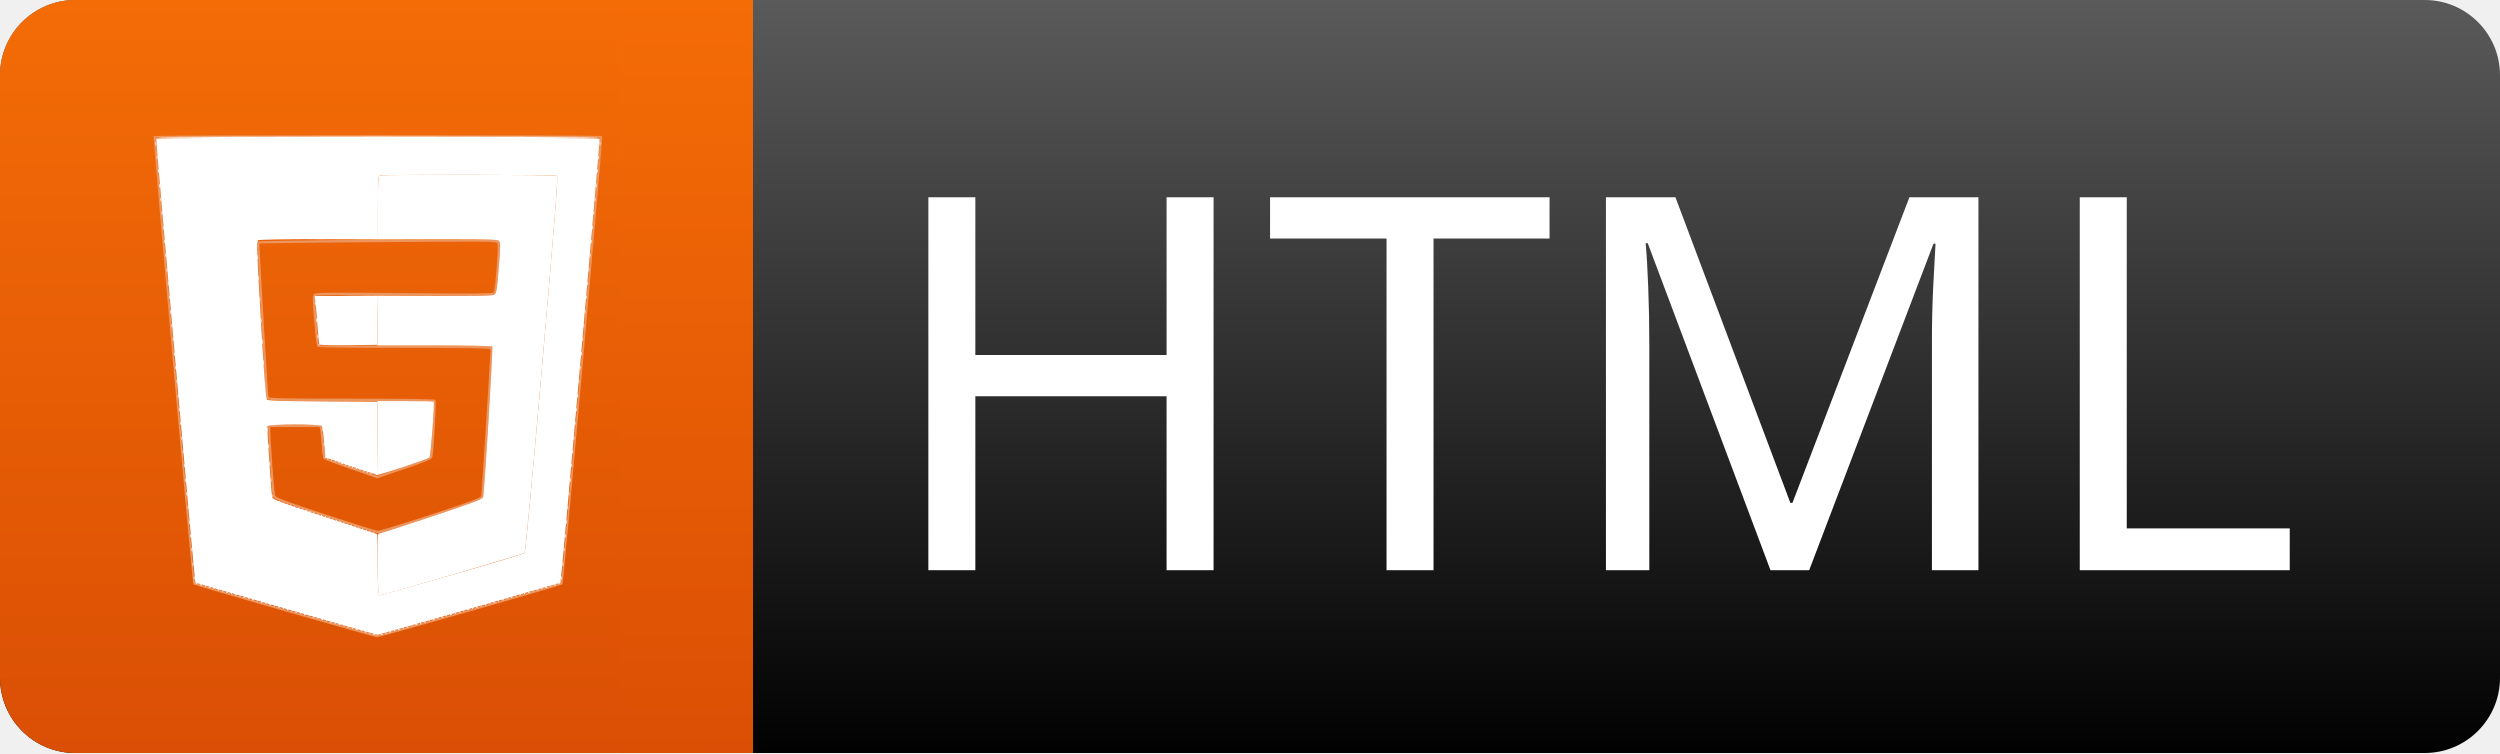
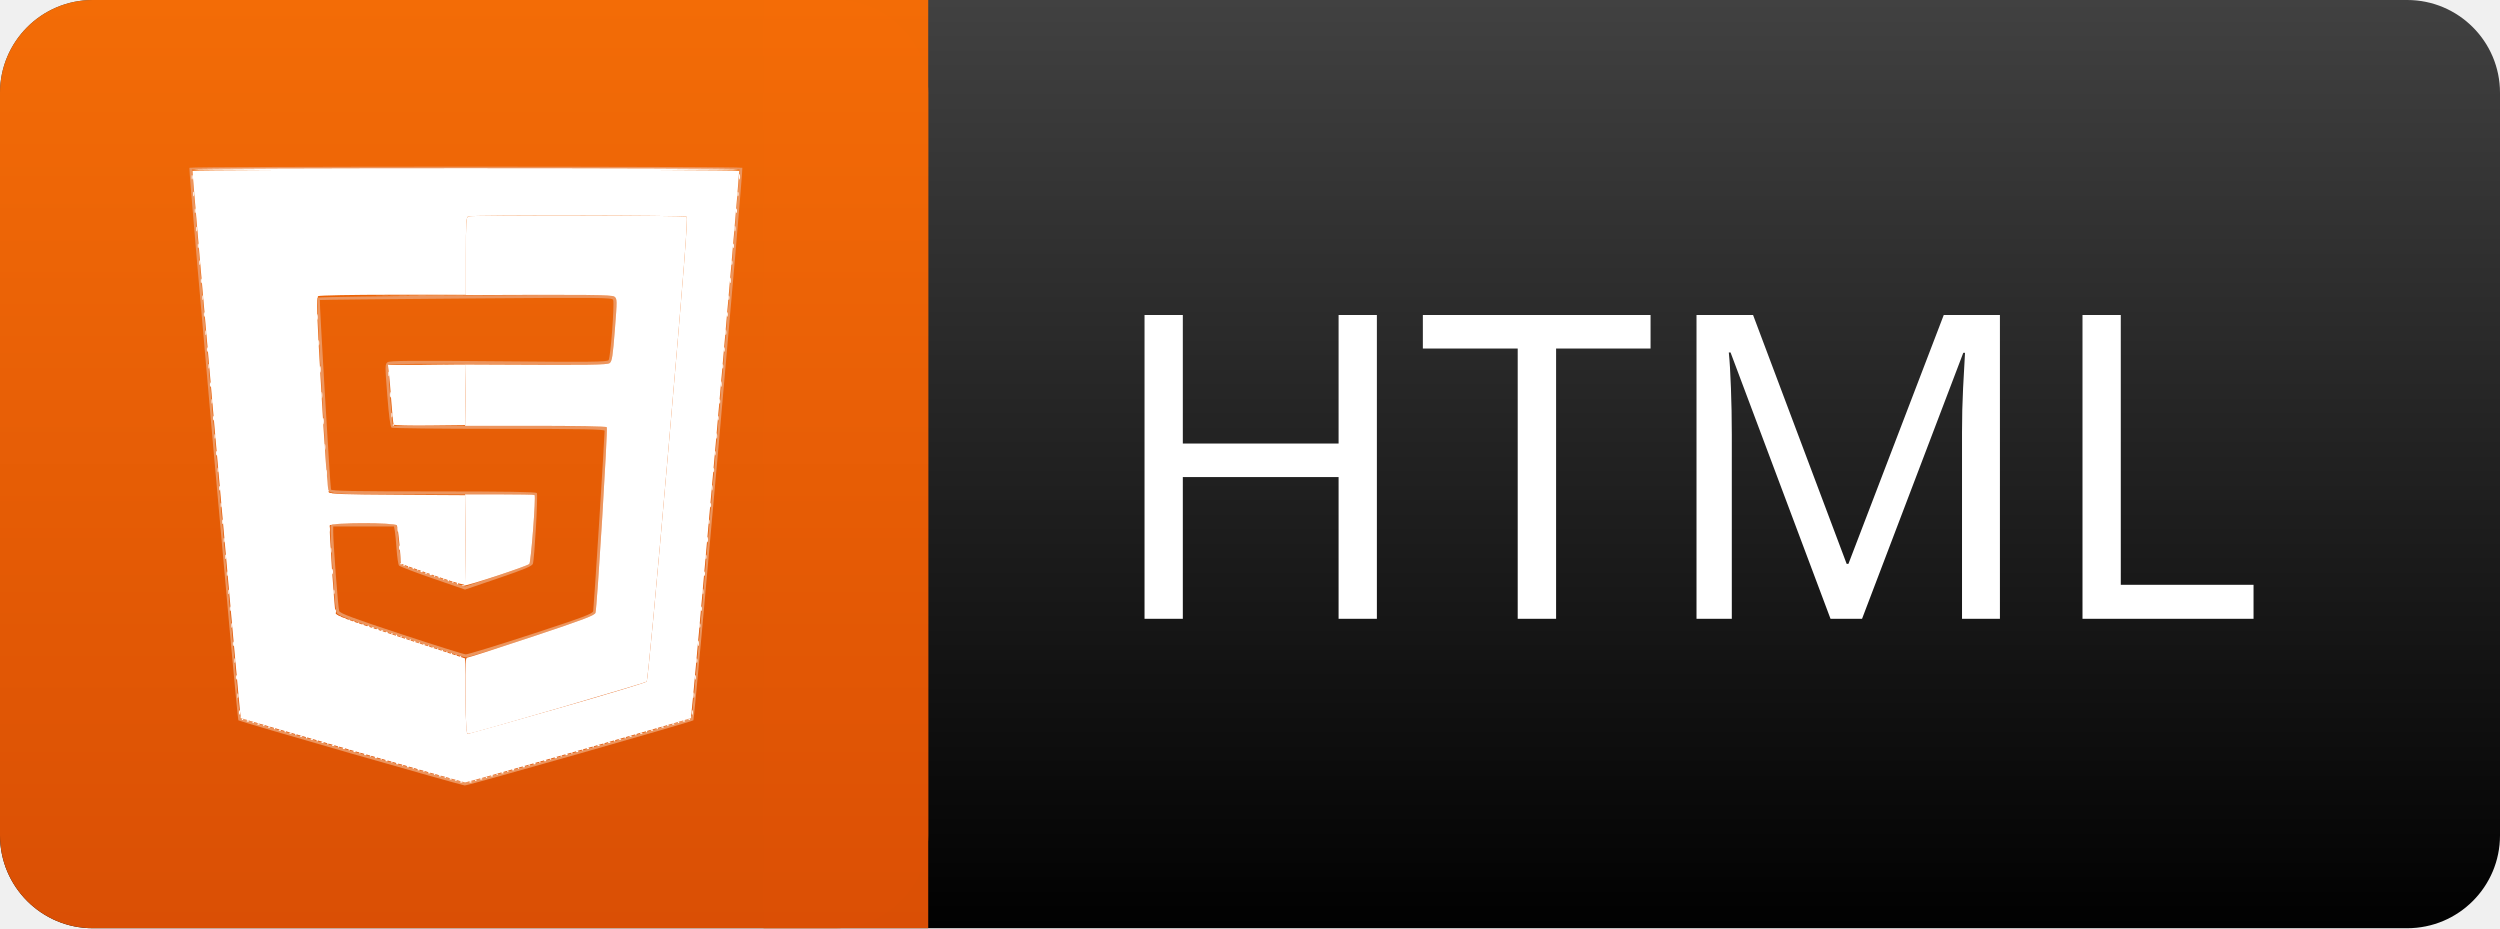
- <svg xmlns="http://www.w3.org/2000/svg" xmlns:xlink="http://www.w3.org/1999/xlink" width="498mm" height="150mm" viewBox="0 0 498 150" version="1.1" id="svg2146">
+ <svg xmlns="http://www.w3.org/2000/svg" xmlns:xlink="http://www.w3.org/1999/xlink" width="404mm" height="150mm" viewBox="0 0 404 150" version="1.1" id="svg2146">
  <defs id="defs2140">
    <linearGradient id="linearGradient2058">
      <stop style="stop-color:#db4f05;stop-opacity:1" offset="0" id="stop2054" />
      <stop style="stop-color:#f46c06;stop-opacity:1" offset="1" id="stop2056" />
    </linearGradient>
    <linearGradient id="Text_Background_Gradient-7">
      <stop style="stop-color:#000000;stop-opacity:1" offset="0" id="stop1022" />
-       <stop style="stop-color:#595959;stop-opacity:1" offset="1" id="stop1024" />
+       <stop style="stop-color:#404040;stop-opacity:1" offset="1" id="stop1024" />
    </linearGradient>
-     <linearGradient xlink:href="#Text_Background_Gradient-7" id="linearGradient1030" gradientUnits="userSpaceOnUse" x1="-8.5265128e-14" y1="150" x2="-8.5265128e-14" y2="0" gradientTransform="scale(1.005362,1)" />
+     <linearGradient xlink:href="#Text_Background_Gradient-7" id="linearGradient1030" gradientUnits="userSpaceOnUse" x1="-8.5265128e-14" y1="150" x2="-8.5265128e-14" y2="0" gradientTransform="scale(0.8155953,1)" />
    <linearGradient xlink:href="#linearGradient2058" id="linearGradient1038" x1="-8.5265128e-14" y1="150" x2="-8.5265128e-14" y2="0" gradientUnits="userSpaceOnUse" gradientTransform="translate(6.086914e-6,-1.5253906e-5)" />
    <linearGradient xlink:href="#linearGradient2058" id="linearGradient1038-0" x1="-8.5265128e-14" y1="150" x2="-8.5265128e-14" y2="0" gradientUnits="userSpaceOnUse" gradientTransform="matrix(0.177384,0,0,1,123.3924,0)" />
  </defs>
  <g id="layer1">
-     <rect style="opacity:0.996;fill:url(#linearGradient1030);fill-opacity:1;stroke-width:5.281;stroke-linecap:square;paint-order:stroke fill markers" id="rect7" width="498" height="150" x="-8.5265128e-14" y="0" ry="15" />
+     <rect style="opacity:0.996;fill:url(#linearGradient1030);fill-opacity:1;stroke-width:4.757;stroke-linecap:square;paint-order:stroke fill markers" id="rect7" width="404" height="150" x="-8.5265128e-14" y="0" ry="15" />
  </g>
  <g id="layer4">
-     <text xml:space="preserve" style="font-style:normal;font-weight:normal;font-size:104.065px;line-height:1.25;font-family:sans-serif;fill:#ffffff;fill-opacity:1;stroke:none;stroke-width:0.542" x="174.837" y="113.59" id="text13">
-       <tspan id="tspan11" x="174.837" y="113.59" style="font-size:104.065px;fill:#ffffff;stroke-width:0.542">HTML</tspan>
+     <text xml:space="preserve" style="font-style:normal;font-weight:normal;font-size:68.771px;line-height:1.25;font-family:sans-serif;fill:#ffffff;fill-opacity:1;stroke:none;stroke-width:0.358" x="178.284" y="100" id="text13">
+       <tspan id="tspan11" x="178.284" y="100" style="font-size:68.771px;fill:#ffffff;stroke-width:0.358">HTML</tspan>
    </text>
  </g>
  <g id="layer3">
    <rect style="opacity:0.996;fill:url(#linearGradient1038);fill-opacity:1;stroke-width:2.898;stroke-linecap:square;paint-order:stroke fill markers" id="rect7-3" width="150" height="150" x="6.6757202e-06" y="-1.5258789e-05" ry="15" />
    <rect style="opacity:0.996;fill:url(#linearGradient1038-0);fill-opacity:1;stroke-width:1.221;stroke-linecap:square;paint-order:stroke fill markers" id="rect7-3-0" width="26.608" height="150" x="123.392" y="0" />
  </g>
  <g id="layer2">
    <g id="g2042" transform="matrix(0.9311853,0,0,0.9311853,-259.2956,-171.5801)">
      <path style="fill:#ec955e;stroke-width:0.265" d="m 339.33,315 c -10.623,-3.051 -19.401,-5.631 -19.507,-5.735 -0.226,-0.222 -8.68,-95.593 -8.499,-95.886 0.161,-0.261 95.802,-0.261 95.963,0 0.181,0.293 -8.272,95.665 -8.499,95.886 -0.277,0.27 -39.118,11.341 -39.677,11.309 -0.257,-0.015 -9.159,-2.523 -19.782,-5.574 z m 39.817,-0.436 c 18.028,-5.161 19.191,-5.53 19.374,-6.143 0.286,-0.957 8.443,-94.445 8.265,-94.733 -0.203,-0.328 -94.757,-0.328 -94.96,0 -0.178,0.288 7.979,93.776 8.265,94.733 0.184,0.614 1.343,0.983 19.242,6.124 10.476,3.009 19.404,5.48 19.84,5.49 0.437,0.01 9.424,-2.452 19.973,-5.472 z m -31.337,-19.852 c -10.726,-3.575 -10.837,-3.62 -11.022,-4.405 -0.292,-1.24 -1.127,-14.313 -0.944,-14.789 0.143,-0.372 0.86,-0.425 5.712,-0.425 3.324,0 5.613,0.104 5.709,0.258 0.088,0.142 0.289,1.72 0.446,3.506 0.158,1.786 0.391,3.314 0.519,3.396 0.128,0.082 2.643,0.966 5.589,1.965 l 5.356,1.816 5.424,-1.799 c 2.983,-0.989 5.56,-1.933 5.726,-2.098 0.29,-0.287 1.162,-11.711 0.913,-11.96 -0.062,-0.062 -8.002,-0.113 -17.645,-0.113 -19.307,0 -18.363,0.083 -18.363,-1.614 0,-0.43 -0.422,-7.882 -0.937,-16.56 -0.515,-8.678 -0.843,-15.866 -0.728,-15.973 0.115,-0.107 11.639,-0.278 25.609,-0.378 21.865,-0.157 25.47,-0.13 25.903,0.197 0.49,0.37 0.492,0.521 0.083,5.769 -0.357,4.582 -0.492,5.445 -0.9,5.759 -0.405,0.312 -3.403,0.344 -19.313,0.202 -12.597,-0.112 -18.887,-0.079 -18.998,0.1 -0.152,0.246 0.183,5.93 0.542,9.202 l 0.153,1.389 h 18.486 c 10.167,0 18.55,0.102 18.627,0.228 0.206,0.334 -1.695,31.553 -1.963,32.222 -0.188,0.47 -2.078,1.184 -11.027,4.167 -5.94,1.98 -11.098,3.588 -11.462,3.574 -0.364,-0.015 -5.537,-1.652 -11.497,-3.638 z m 22.793,-0.357 c 9.029,-2.953 10.699,-3.576 10.803,-4.035 0.101,-0.443 1.98,-30.188 1.978,-31.3 -5.3e-4,-0.261 -3.844,-0.332 -18.323,-0.335 -10.077,-0.002 -18.469,-0.097 -18.648,-0.211 -0.216,-0.137 -0.467,-2.024 -0.746,-5.609 -0.399,-5.135 -0.397,-5.419 0.048,-5.744 0.377,-0.276 4.101,-0.308 19.266,-0.166 16.008,0.15 18.843,0.121 19.093,-0.197 0.338,-0.429 1.048,-9.784 0.793,-10.449 -0.158,-0.41 -1.972,-0.428 -25.499,-0.247 -13.931,0.107 -25.363,0.226 -25.405,0.264 -0.106,0.097 1.796,32.477 1.932,32.88 0.087,0.26 3.891,0.331 17.831,0.331 12.569,0 17.772,0.084 17.899,0.29 0.216,0.35 -0.412,11.525 -0.69,12.278 -0.151,0.41 -1.501,0.974 -5.986,2.5 l -5.791,1.971 -5.607,-1.935 c -3.084,-1.064 -5.716,-2.07 -5.85,-2.236 -0.133,-0.165 -0.322,-1.432 -0.418,-2.814 -0.097,-1.382 -0.238,-2.841 -0.315,-3.241 l -0.139,-0.728 h -5.271 -5.271 l -0.004,0.86 c -0.009,1.914 0.849,13.332 1.039,13.818 0.162,0.414 2.403,1.249 10.763,4.008 5.808,1.917 10.847,3.497 11.198,3.512 0.351,0.015 5.445,-1.545 11.319,-3.465 z" id="path2048" />
      <path style="fill:#ffffff;stroke-width:0.265" d="m 358.336,319.895 c 0.097,-0.097 0.256,-0.097 0.353,0 0.097,0.097 0.018,0.176 -0.176,0.176 -0.194,0 -0.273,-0.079 -0.176,-0.176 z m 1.587,0 c 0.097,-0.097 0.256,-0.097 0.353,0 0.097,0.097 0.018,0.176 -0.176,0.176 -0.194,0 -0.273,-0.079 -0.176,-0.176 z m -2.469,-0.22 c 0,-0.073 0.059,-0.132 0.132,-0.132 0.073,0 0.132,0.059 0.132,0.132 0,0.073 -0.059,0.132 -0.132,0.132 -0.073,0 -0.132,-0.059 -0.132,-0.132 z m 3.44,0 c 0,-0.073 0.059,-0.132 0.132,-0.132 0.073,0 0.132,0.059 0.132,0.132 0,0.073 -0.059,0.132 -0.132,0.132 -0.073,0 -0.132,-0.059 -0.132,-0.132 z m -4.41,-0.309 c 0.097,-0.097 0.256,-0.097 0.353,0 0.097,0.097 0.018,0.176 -0.176,0.176 -0.194,0 -0.273,-0.079 -0.176,-0.176 z m 5.292,0 c 0.097,-0.097 0.256,-0.097 0.353,0 0.097,0.097 0.018,0.176 -0.176,0.176 -0.194,0 -0.273,-0.079 -0.176,-0.176 z m -6.174,-0.22 c 0,-0.073 0.059,-0.132 0.132,-0.132 0.073,0 0.132,0.059 0.132,0.132 0,0.073 -0.059,0.132 -0.132,0.132 -0.073,0 -0.132,-0.059 -0.132,-0.132 z m 7.144,0 c 0,-0.073 0.059,-0.132 0.132,-0.132 0.073,0 0.132,0.059 0.132,0.132 0,0.073 -0.059,0.132 -0.132,0.132 -0.073,0 -0.132,-0.059 -0.132,-0.132 z m -8.114,-0.309 c 0.097,-0.097 0.256,-0.097 0.353,0 0.097,0.097 0.018,0.176 -0.176,0.176 -0.194,0 -0.273,-0.079 -0.176,-0.176 z m 8.996,0 c 0.097,-0.097 0.256,-0.097 0.353,0 0.097,0.097 0.018,0.176 -0.176,0.176 -0.194,0 -0.273,-0.079 -0.176,-0.176 z m -9.878,-0.22 c 0,-0.073 0.059,-0.132 0.132,-0.132 0.073,0 0.132,0.059 0.132,0.132 0,0.073 -0.059,0.132 -0.132,0.132 -0.073,0 -0.132,-0.059 -0.132,-0.132 z m 10.848,0 c 0,-0.073 0.059,-0.132 0.132,-0.132 0.073,0 0.132,0.059 0.132,0.132 0,0.073 -0.059,0.132 -0.132,0.132 -0.073,0 -0.132,-0.059 -0.132,-0.132 z m -11.818,-0.309 c 0.097,-0.097 0.256,-0.097 0.353,0 0.097,0.097 0.018,0.176 -0.176,0.176 -0.194,0 -0.273,-0.079 -0.176,-0.176 z m 12.7,0 c 0.097,-0.097 0.256,-0.097 0.353,0 0.097,0.097 0.018,0.176 -0.176,0.176 -0.194,0 -0.273,-0.079 -0.176,-0.176 z m -13.582,-0.22 c 0,-0.073 0.059,-0.132 0.132,-0.132 0.073,0 0.132,0.059 0.132,0.132 0,0.073 -0.059,0.132 -0.132,0.132 -0.073,0 -0.132,-0.059 -0.132,-0.132 z m 14.552,0 c 0,-0.073 0.059,-0.132 0.132,-0.132 0.073,0 0.132,0.059 0.132,0.132 0,0.073 -0.059,0.132 -0.132,0.132 -0.073,0 -0.132,-0.059 -0.132,-0.132 z m -15.522,-0.309 c 0.097,-0.097 0.256,-0.097 0.353,0 0.097,0.097 0.018,0.176 -0.176,0.176 -0.194,0 -0.273,-0.079 -0.176,-0.176 z m 16.404,0 c 0.097,-0.097 0.256,-0.097 0.353,0 0.097,0.097 0.018,0.176 -0.176,0.176 -0.194,0 -0.273,-0.079 -0.176,-0.176 z m -17.286,-0.22 c 0,-0.073 0.059,-0.132 0.132,-0.132 0.073,0 0.132,0.059 0.132,0.132 0,0.073 -0.059,0.132 -0.132,0.132 -0.073,0 -0.132,-0.059 -0.132,-0.132 z m 18.256,0 c 0,-0.073 0.059,-0.132 0.132,-0.132 0.073,0 0.132,0.059 0.132,0.132 0,0.073 -0.059,0.132 -0.132,0.132 -0.073,0 -0.132,-0.059 -0.132,-0.132 z m -19.226,-0.309 c 0.097,-0.097 0.256,-0.097 0.353,0 0.097,0.097 0.018,0.176 -0.176,0.176 -0.194,0 -0.273,-0.079 -0.176,-0.176 z m 20.108,0 c 0.097,-0.097 0.256,-0.097 0.353,0 0.097,0.097 0.018,0.176 -0.176,0.176 -0.194,0 -0.273,-0.079 -0.176,-0.176 z m -20.99,-0.22 c 0,-0.073 0.059,-0.132 0.132,-0.132 0.073,0 0.132,0.059 0.132,0.132 0,0.073 -0.059,0.132 -0.132,0.132 -0.073,0 -0.132,-0.059 -0.132,-0.132 z m 21.96,0 c 0,-0.073 0.059,-0.132 0.132,-0.132 0.073,0 0.132,0.059 0.132,0.132 0,0.073 -0.059,0.132 -0.132,0.132 -0.073,0 -0.132,-0.059 -0.132,-0.132 z m -22.931,-0.309 c 0.097,-0.097 0.256,-0.097 0.353,0 0.097,0.097 0.018,0.176 -0.176,0.176 -0.194,0 -0.273,-0.079 -0.176,-0.176 z m 23.812,0 c 0.097,-0.097 0.256,-0.097 0.353,0 0.097,0.097 0.018,0.176 -0.176,0.176 -0.194,0 -0.273,-0.079 -0.176,-0.176 z m -24.694,-0.22 c 0,-0.073 0.059,-0.132 0.132,-0.132 0.073,0 0.132,0.059 0.132,0.132 0,0.073 -0.059,0.132 -0.132,0.132 -0.073,0 -0.132,-0.059 -0.132,-0.132 z m 25.665,0 c 0,-0.073 0.059,-0.132 0.132,-0.132 0.073,0 0.132,0.059 0.132,0.132 0,0.073 -0.059,0.132 -0.132,0.132 -0.073,0 -0.132,-0.059 -0.132,-0.132 z m -26.635,-0.309 c 0.097,-0.097 0.256,-0.097 0.353,0 0.097,0.097 0.018,0.176 -0.176,0.176 -0.194,0 -0.273,-0.079 -0.176,-0.176 z m 27.517,0 c 0.097,-0.097 0.256,-0.097 0.353,0 0.097,0.097 0.018,0.176 -0.176,0.176 -0.194,0 -0.273,-0.079 -0.176,-0.176 z m -28.399,-0.22 c 0,-0.073 0.059,-0.132 0.132,-0.132 0.073,0 0.132,0.059 0.132,0.132 0,0.073 -0.059,0.132 -0.132,0.132 -0.073,0 -0.132,-0.059 -0.132,-0.132 z m 29.369,0 c 0,-0.073 0.059,-0.132 0.132,-0.132 0.073,0 0.132,0.059 0.132,0.132 0,0.073 -0.059,0.132 -0.132,0.132 -0.073,0 -0.132,-0.059 -0.132,-0.132 z m -30.339,-0.309 c 0.097,-0.097 0.256,-0.097 0.353,0 0.097,0.097 0.018,0.176 -0.176,0.176 -0.194,0 -0.273,-0.079 -0.176,-0.176 z m 31.221,0 c 0.097,-0.097 0.256,-0.097 0.353,0 0.097,0.097 0.018,0.176 -0.176,0.176 -0.194,0 -0.273,-0.079 -0.176,-0.176 z m -32.103,-0.22 c 0,-0.073 0.059,-0.132 0.132,-0.132 0.073,0 0.132,0.059 0.132,0.132 0,0.073 -0.059,0.132 -0.132,0.132 -0.073,0 -0.132,-0.059 -0.132,-0.132 z m 33.073,0 c 0,-0.073 0.059,-0.132 0.132,-0.132 0.073,0 0.132,0.059 0.132,0.132 0,0.073 -0.059,0.132 -0.132,0.132 -0.073,0 -0.132,-0.059 -0.132,-0.132 z m -34.043,-0.309 c 0.097,-0.097 0.256,-0.097 0.353,0 0.097,0.097 0.018,0.176 -0.176,0.176 -0.194,0 -0.273,-0.079 -0.176,-0.176 z m 34.925,0 c 0.097,-0.097 0.256,-0.097 0.353,0 0.097,0.097 0.018,0.176 -0.176,0.176 -0.194,0 -0.273,-0.079 -0.176,-0.176 z m -35.807,-0.22 c 0,-0.073 0.059,-0.132 0.132,-0.132 0.073,0 0.132,0.059 0.132,0.132 0,0.073 -0.059,0.132 -0.132,0.132 -0.073,0 -0.132,-0.059 -0.132,-0.132 z m 36.777,0 c 0,-0.073 0.059,-0.132 0.132,-0.132 0.073,0 0.132,0.059 0.132,0.132 0,0.073 -0.059,0.132 -0.132,0.132 -0.073,0 -0.132,-0.059 -0.132,-0.132 z m -37.747,-0.309 c 0.097,-0.097 0.256,-0.097 0.353,0 0.097,0.097 0.018,0.176 -0.176,0.176 -0.194,0 -0.273,-0.079 -0.176,-0.176 z m 38.629,0 c 0.097,-0.097 0.256,-0.097 0.353,0 0.097,0.097 0.018,0.176 -0.176,0.176 -0.194,0 -0.273,-0.079 -0.176,-0.176 z m -39.511,-0.22 c 0,-0.073 0.059,-0.132 0.132,-0.132 0.073,0 0.132,0.059 0.132,0.132 0,0.073 -0.059,0.132 -0.132,0.132 -0.073,0 -0.132,-0.059 -0.132,-0.132 z m 40.481,0 c 0,-0.073 0.059,-0.132 0.132,-0.132 0.073,0 0.132,0.059 0.132,0.132 0,0.073 -0.059,0.132 -0.132,0.132 -0.073,0 -0.132,-0.059 -0.132,-0.132 z m -41.451,-0.309 c 0.097,-0.097 0.256,-0.097 0.353,0 0.097,0.097 0.018,0.176 -0.176,0.176 -0.194,0 -0.273,-0.079 -0.176,-0.176 z m 42.333,0 c 0.097,-0.097 0.256,-0.097 0.353,0 0.097,0.097 0.018,0.176 -0.176,0.176 -0.194,0 -0.273,-0.079 -0.176,-0.176 z m -43.215,-0.22 c 0,-0.073 0.059,-0.132 0.132,-0.132 0.073,0 0.132,0.059 0.132,0.132 0,0.073 -0.059,0.132 -0.132,0.132 -0.073,0 -0.132,-0.059 -0.132,-0.132 z m 44.185,0 c 0,-0.073 0.059,-0.132 0.132,-0.132 0.073,0 0.132,0.059 0.132,0.132 0,0.073 -0.059,0.132 -0.132,0.132 -0.073,0 -0.132,-0.059 -0.132,-0.132 z m -45.156,-0.309 c 0.097,-0.097 0.256,-0.097 0.353,0 0.097,0.097 0.018,0.176 -0.176,0.176 -0.194,0 -0.273,-0.079 -0.176,-0.176 z m 46.038,0 c 0.097,-0.097 0.256,-0.097 0.353,0 0.097,0.097 0.018,0.176 -0.176,0.176 -0.194,0 -0.273,-0.079 -0.176,-0.176 z m -46.919,-0.22 c 0,-0.073 0.059,-0.132 0.132,-0.132 0.073,0 0.132,0.059 0.132,0.132 0,0.073 -0.059,0.132 -0.132,0.132 -0.073,0 -0.132,-0.059 -0.132,-0.132 z m 47.89,0 c 0,-0.073 0.059,-0.132 0.132,-0.132 0.073,0 0.132,0.059 0.132,0.132 0,0.073 -0.059,0.132 -0.132,0.132 -0.073,0 -0.132,-0.059 -0.132,-0.132 z m -48.86,-0.309 c 0.097,-0.097 0.256,-0.097 0.353,0 0.097,0.097 0.018,0.176 -0.176,0.176 -0.194,0 -0.273,-0.079 -0.176,-0.176 z m 49.742,0 c 0.097,-0.097 0.256,-0.097 0.353,0 0.097,0.097 0.018,0.176 -0.176,0.176 -0.194,0 -0.273,-0.079 -0.176,-0.176 z m -50.624,-0.22 c 0,-0.073 0.059,-0.132 0.132,-0.132 0.073,0 0.132,0.059 0.132,0.132 0,0.073 -0.059,0.132 -0.132,0.132 -0.073,0 -0.132,-0.059 -0.132,-0.132 z m 51.594,0 c 0,-0.073 0.059,-0.132 0.132,-0.132 0.073,0 0.132,0.059 0.132,0.132 0,0.073 -0.059,0.132 -0.132,0.132 -0.073,0 -0.132,-0.059 -0.132,-0.132 z m -52.564,-0.309 c 0.097,-0.097 0.256,-0.097 0.353,0 0.097,0.097 0.018,0.176 -0.176,0.176 -0.194,0 -0.273,-0.079 -0.176,-0.176 z m 53.446,0 c 0.097,-0.097 0.256,-0.097 0.353,0 0.097,0.097 0.018,0.176 -0.176,0.176 -0.194,0 -0.273,-0.079 -0.176,-0.176 z m -54.328,-0.22 c 0,-0.073 0.059,-0.132 0.132,-0.132 0.073,0 0.132,0.059 0.132,0.132 0,0.073 -0.059,0.132 -0.132,0.132 -0.073,0 -0.132,-0.059 -0.132,-0.132 z m 55.298,0 c 0,-0.073 0.059,-0.132 0.132,-0.132 0.073,0 0.132,0.059 0.132,0.132 0,0.073 -0.059,0.132 -0.132,0.132 -0.073,0 -0.132,-0.059 -0.132,-0.132 z m -56.268,-0.309 c 0.097,-0.097 0.256,-0.097 0.353,0 0.097,0.097 0.018,0.176 -0.176,0.176 -0.194,0 -0.273,-0.079 -0.176,-0.176 z m 57.15,0 c 0.097,-0.097 0.256,-0.097 0.353,0 0.097,0.097 0.018,0.176 -0.176,0.176 -0.194,0 -0.273,-0.079 -0.176,-0.176 z m -58.032,-0.22 c 0,-0.073 0.059,-0.132 0.132,-0.132 0.073,0 0.132,0.059 0.132,0.132 0,0.073 -0.059,0.132 -0.132,0.132 -0.073,0 -0.132,-0.059 -0.132,-0.132 z m 59.002,0 c 0,-0.073 0.059,-0.132 0.132,-0.132 0.073,0 0.132,0.059 0.132,0.132 0,0.073 -0.059,0.132 -0.132,0.132 -0.073,0 -0.132,-0.059 -0.132,-0.132 z m -59.972,-0.309 c 0.097,-0.097 0.256,-0.097 0.353,0 0.097,0.097 0.018,0.176 -0.176,0.176 -0.194,0 -0.273,-0.079 -0.176,-0.176 z m 30.731,-0.154 c -0.066,-0.182 -0.152,-3.159 -0.19,-6.615 -0.06,-5.44 -0.017,-6.284 0.327,-6.284 0.218,1.2e-4 5.257,-1.62 11.197,-3.6 8.948,-2.983 10.839,-3.697 11.027,-4.167 0.267,-0.669 2.169,-31.888 1.963,-32.222 -0.077,-0.125 -5.64,-0.228 -12.362,-0.228 l -12.221,2.7e-4 0.077,-5.287 0.077,-5.287 -6.559,-0.078 c -3.607,-0.043 1.894,-0.031 12.226,0.026 15.798,0.087 18.862,0.045 19.265,-0.266 0.408,-0.314 0.543,-1.177 0.9,-5.759 0.409,-5.248 0.407,-5.399 -0.083,-5.769 -0.431,-0.326 -4.102,-0.365 -25.771,-0.271 -13.897,0.06 -19.582,0.069 -12.634,0.021 l 12.634,-0.088 v -6.716 c 0,-5.88 0.052,-6.736 0.419,-6.877 0.629,-0.242 37.498,-0.185 37.881,0.058 0.261,0.165 -0.411,8.763 -3.147,40.279 -2.187,25.187 -3.592,40.192 -3.783,40.402 -0.235,0.257 -30.333,9.059 -30.976,9.059 -0.079,0 -0.198,-0.149 -0.264,-0.331 z m 30.123,0.154 c 0.097,-0.097 0.256,-0.097 0.353,0 0.097,0.097 0.018,0.176 -0.176,0.176 -0.194,0 -0.273,-0.079 -0.176,-0.176 z m -61.736,-0.22 c 0,-0.073 0.059,-0.132 0.132,-0.132 0.073,0 0.132,0.059 0.132,0.132 0,0.073 -0.059,0.132 -0.132,0.132 -0.073,0 -0.132,-0.059 -0.132,-0.132 z m 62.706,0 c 0,-0.073 0.059,-0.132 0.132,-0.132 0.073,0 0.132,0.059 0.132,0.132 0,0.073 -0.059,0.132 -0.132,0.132 -0.073,0 -0.132,-0.059 -0.132,-0.132 z m -63.676,-0.309 c 0.097,-0.097 0.256,-0.097 0.353,0 0.097,0.097 0.018,0.176 -0.176,0.176 -0.194,0 -0.273,-0.079 -0.176,-0.176 z m 64.558,0 c 0.097,-0.097 0.256,-0.097 0.353,0 0.097,0.097 0.018,0.176 -0.176,0.176 -0.194,0 -0.273,-0.079 -0.176,-0.176 z m -65.44,-0.22 c 0,-0.073 0.059,-0.132 0.132,-0.132 0.073,0 0.132,0.059 0.132,0.132 0,0.073 -0.059,0.132 -0.132,0.132 -0.073,0 -0.132,-0.059 -0.132,-0.132 z m 66.41,0 c 0,-0.073 0.059,-0.132 0.132,-0.132 0.073,0 0.132,0.059 0.132,0.132 0,0.073 -0.059,0.132 -0.132,0.132 -0.073,0 -0.132,-0.059 -0.132,-0.132 z m -67.381,-0.309 c 0.097,-0.097 0.256,-0.097 0.353,0 0.097,0.097 0.018,0.176 -0.176,0.176 -0.194,0 -0.273,-0.079 -0.176,-0.176 z m 68.263,0 c 0.097,-0.097 0.256,-0.097 0.353,0 0.097,0.097 0.018,0.176 -0.176,0.176 -0.194,0 -0.273,-0.079 -0.176,-0.176 z m -69.144,-0.22 c 0,-0.073 0.059,-0.132 0.132,-0.132 0.073,0 0.132,0.059 0.132,0.132 0,0.073 -0.059,0.132 -0.132,0.132 -0.073,0 -0.132,-0.059 -0.132,-0.132 z m 70.115,0 c 0,-0.073 0.059,-0.132 0.132,-0.132 0.073,0 0.132,0.059 0.132,0.132 0,0.073 -0.059,0.132 -0.132,0.132 -0.073,0 -0.132,-0.059 -0.132,-0.132 z m -71.085,-0.309 c 0.097,-0.097 0.256,-0.097 0.353,0 0.097,0.097 0.018,0.176 -0.176,0.176 -0.194,0 -0.273,-0.079 -0.176,-0.176 z m 71.967,0 c 0.097,-0.097 0.256,-0.097 0.353,0 0.097,0.097 0.018,0.176 -0.176,0.176 -0.194,0 -0.273,-0.079 -0.176,-0.176 z m -72.849,-0.22 c 0,-0.073 0.059,-0.132 0.132,-0.132 0.073,0 0.132,0.059 0.132,0.132 0,0.073 -0.059,0.132 -0.132,0.132 -0.073,0 -0.132,-0.059 -0.132,-0.132 z m 73.819,0 c 0,-0.073 0.059,-0.132 0.132,-0.132 0.073,0 0.132,0.059 0.132,0.132 0,0.073 -0.059,0.132 -0.132,0.132 -0.073,0 -0.132,-0.059 -0.132,-0.132 z m -74.789,-0.309 c 0.097,-0.097 0.256,-0.097 0.353,0 0.097,0.097 0.018,0.176 -0.176,0.176 -0.194,0 -0.273,-0.079 -0.176,-0.176 z m 75.671,0 c 0.097,-0.097 0.256,-0.097 0.353,0 0.097,0.097 0.018,0.176 -0.176,0.176 -0.194,0 -0.273,-0.079 -0.176,-0.176 z m -76.553,-0.22 c 0,-0.073 0.059,-0.132 0.132,-0.132 0.073,0 0.132,0.059 0.132,0.132 0,0.073 -0.059,0.132 -0.132,0.132 -0.073,0 -0.132,-0.059 -0.132,-0.132 z m 77.523,0 c 0,-0.073 0.059,-0.132 0.132,-0.132 0.073,0 0.132,0.059 0.132,0.132 0,0.073 -0.059,0.132 -0.132,0.132 -0.073,0 -0.132,-0.059 -0.132,-0.132 z m -78.01,-1.191 c 0,-0.364 0.06,-0.513 0.133,-0.331 0.073,0.182 0.073,0.48 0,0.661 -0.073,0.182 -0.133,0.033 -0.133,-0.331 z m 78.581,0 c 0,-0.364 0.06,-0.513 0.133,-0.331 0.073,0.182 0.073,0.48 0,0.661 -0.073,0.182 -0.133,0.033 -0.133,-0.331 z m -78.846,-2.91 c 0,-0.364 0.06,-0.513 0.133,-0.331 0.073,0.182 0.073,0.48 0,0.661 -0.073,0.182 -0.133,0.033 -0.133,-0.331 z m 79.12,-0.132 c 0.005,-0.437 0.065,-0.583 0.132,-0.326 0.067,0.257 0.063,0.615 -0.01,0.794 -0.072,0.179 -0.127,-0.032 -0.122,-0.468 z M 319.396,301.815 c 0,-0.364 0.06,-0.513 0.133,-0.331 0.073,0.182 0.073,0.48 0,0.661 -0.073,0.182 -0.133,0.033 -0.133,-0.331 z m 79.64,0 c 0,-0.364 0.06,-0.513 0.133,-0.331 0.073,0.182 0.073,0.48 0,0.661 -0.073,0.182 -0.133,0.033 -0.133,-0.331 z m -79.904,-2.91 c 0,-0.364 0.06,-0.513 0.133,-0.331 0.073,0.182 0.073,0.48 0,0.661 -0.073,0.182 -0.133,0.033 -0.133,-0.331 z m 80.169,0 c 0,-0.364 0.06,-0.513 0.133,-0.331 0.073,0.182 0.073,0.48 0,0.661 -0.073,0.182 -0.133,0.033 -0.133,-0.331 z m -41.052,-0.661 c 0,-0.073 0.059,-0.132 0.132,-0.132 0.073,0 0.132,0.059 0.132,0.132 0,0.073 -0.059,0.132 -0.132,0.132 -0.073,0 -0.132,-0.059 -0.132,-0.132 z m -0.794,-0.265 c 0,-0.073 0.059,-0.132 0.132,-0.132 0.073,0 0.132,0.059 0.132,0.132 0,0.073 -0.059,0.132 -0.132,0.132 -0.073,0 -0.132,-0.059 -0.132,-0.132 z m -0.794,-0.265 c 0,-0.073 0.059,-0.132 0.132,-0.132 0.073,0 0.132,0.059 0.132,0.132 0,0.073 -0.059,0.132 -0.132,0.132 -0.073,0 -0.132,-0.059 -0.132,-0.132 z m -0.794,-0.265 c 0,-0.073 0.059,-0.132 0.132,-0.132 0.073,0 0.132,0.059 0.132,0.132 0,0.073 -0.059,0.132 -0.132,0.132 -0.073,0 -0.132,-0.059 -0.132,-0.132 z m -0.794,-0.265 c 0,-0.073 0.059,-0.132 0.132,-0.132 0.073,0 0.132,0.059 0.132,0.132 0,0.073 -0.059,0.132 -0.132,0.132 -0.073,0 -0.132,-0.059 -0.132,-0.132 z m -0.794,-0.265 c 0,-0.073 0.059,-0.132 0.132,-0.132 0.073,0 0.132,0.059 0.132,0.132 0,0.073 -0.059,0.132 -0.132,0.132 -0.073,0 -0.132,-0.059 -0.132,-0.132 z m -0.794,-0.265 c 0,-0.073 0.059,-0.132 0.132,-0.132 0.073,0 0.132,0.059 0.132,0.132 0,0.073 -0.059,0.132 -0.132,0.132 -0.073,0 -0.132,-0.059 -0.132,-0.132 z m -34.619,-0.661 c 0,-0.364 0.06,-0.513 0.133,-0.331 0.073,0.182 0.073,0.48 0,0.661 -0.073,0.182 -0.133,0.033 -0.133,-0.331 z m 33.825,0.397 c 0,-0.073 0.059,-0.132 0.132,-0.132 0.073,0 0.132,0.059 0.132,0.132 0,0.073 -0.059,0.132 -0.132,0.132 -0.073,0 -0.132,-0.059 -0.132,-0.132 z m 46.883,-0.529 c 0.005,-0.437 0.065,-0.583 0.132,-0.326 0.067,0.257 0.063,0.615 -0.01,0.794 -0.072,0.179 -0.127,-0.032 -0.122,-0.468 z m -47.677,0.265 c 0,-0.073 0.059,-0.132 0.132,-0.132 0.073,0 0.132,0.059 0.132,0.132 0,0.073 -0.059,0.132 -0.132,0.132 -0.073,0 -0.132,-0.059 -0.132,-0.132 z m -0.794,-0.265 c 0,-0.073 0.059,-0.132 0.132,-0.132 0.073,0 0.132,0.059 0.132,0.132 0,0.073 -0.059,0.132 -0.132,0.132 -0.073,0 -0.132,-0.059 -0.132,-0.132 z m -0.794,-0.265 c 0,-0.073 0.059,-0.132 0.132,-0.132 0.073,0 0.132,0.059 0.132,0.132 0,0.073 -0.059,0.132 -0.132,0.132 -0.073,0 -0.132,-0.059 -0.132,-0.132 z m -0.794,-0.265 c 0,-0.073 0.059,-0.132 0.132,-0.132 0.073,0 0.132,0.059 0.132,0.132 0,0.073 -0.059,0.132 -0.132,0.132 -0.073,0 -0.132,-0.059 -0.132,-0.132 z m -0.794,-0.265 c 0,-0.073 0.059,-0.132 0.132,-0.132 0.073,0 0.132,0.059 0.132,0.132 0,0.073 -0.059,0.132 -0.132,0.132 -0.073,0 -0.132,-0.059 -0.132,-0.132 z m -0.794,-0.265 c 0,-0.073 0.059,-0.132 0.132,-0.132 0.073,0 0.132,0.059 0.132,0.132 0,0.073 -0.059,0.132 -0.132,0.132 -0.073,0 -0.132,-0.059 -0.132,-0.132 z m -0.794,-0.265 c 0,-0.073 0.059,-0.132 0.132,-0.132 0.073,0 0.132,0.059 0.132,0.132 0,0.073 -0.059,0.132 -0.132,0.132 -0.073,0 -0.132,-0.059 -0.132,-0.132 z m -0.794,-0.265 c 0,-0.073 0.059,-0.132 0.132,-0.132 0.073,0 0.132,0.059 0.132,0.132 0,0.073 -0.059,0.132 -0.132,0.132 -0.073,0 -0.132,-0.059 -0.132,-0.132 z m -0.97,-0.309 c 0.097,-0.097 0.256,-0.097 0.353,0 0.097,0.097 0.018,0.176 -0.176,0.176 -0.194,0 -0.273,-0.079 -0.176,-0.176 z m -0.794,-0.265 c 0.097,-0.097 0.256,-0.097 0.353,0 0.097,0.097 0.018,0.176 -0.176,0.176 -0.194,0 -0.273,-0.079 -0.176,-0.176 z m -0.794,-0.265 c 0.097,-0.097 0.256,-0.097 0.353,0 0.097,0.097 0.018,0.176 -0.176,0.176 -0.194,0 -0.273,-0.079 -0.176,-0.176 z m -25.182,-0.617 c 0,-0.364 0.06,-0.513 0.133,-0.331 0.073,0.182 0.073,0.48 0,0.661 -0.073,0.182 -0.133,0.033 -0.133,-0.331 z m 24.388,0.353 c 0.097,-0.097 0.256,-0.097 0.353,0 0.097,0.097 0.018,0.176 -0.176,0.176 -0.194,0 -0.273,-0.079 -0.176,-0.176 z m 56.839,-0.353 c 0,-0.364 0.06,-0.513 0.133,-0.331 0.073,0.182 0.073,0.48 0,0.661 -0.073,0.182 -0.133,0.033 -0.133,-0.331 z m -57.633,0.088 c 0.097,-0.097 0.256,-0.097 0.353,0 0.097,0.097 0.018,0.176 -0.176,0.176 -0.194,0 -0.273,-0.079 -0.176,-0.176 z m -0.882,-0.22 c 0,-0.073 0.059,-0.132 0.132,-0.132 0.073,0 0.132,0.059 0.132,0.132 0,0.073 -0.059,0.132 -0.132,0.132 -0.073,0 -0.132,-0.059 -0.132,-0.132 z m -0.794,-0.265 c 0,-0.073 0.059,-0.132 0.132,-0.132 0.073,0 0.132,0.059 0.132,0.132 0,0.073 -0.059,0.132 -0.132,0.132 -0.073,0 -0.132,-0.059 -0.132,-0.132 z m -0.794,-0.265 c 0,-0.073 0.059,-0.132 0.132,-0.132 0.073,0 0.132,0.059 0.132,0.132 0,0.073 -0.059,0.132 -0.132,0.132 -0.073,0 -0.132,-0.059 -0.132,-0.132 z m -0.794,-0.265 c 0,-0.073 0.059,-0.132 0.132,-0.132 0.073,0 0.132,0.059 0.132,0.132 0,0.073 -0.059,0.132 -0.132,0.132 -0.073,0 -0.132,-0.059 -0.132,-0.132 z m -0.794,-0.265 c 0,-0.073 0.059,-0.132 0.132,-0.132 0.073,0 0.132,0.059 0.132,0.132 0,0.073 -0.059,0.132 -0.132,0.132 -0.073,0 -0.132,-0.059 -0.132,-0.132 z m -0.794,-0.265 c 0,-0.073 0.059,-0.132 0.132,-0.132 0.073,0 0.132,0.059 0.132,0.132 0,0.073 -0.059,0.132 -0.132,0.132 -0.073,0 -0.132,-0.059 -0.132,-0.132 z m -0.529,-0.265 c 0,-0.073 0.059,-0.132 0.132,-0.132 0.073,0 0.132,0.059 0.132,0.132 0,0.073 -0.059,0.132 -0.132,0.132 -0.073,0 -0.132,-0.059 -0.132,-0.132 z m -0.244,-0.816 c 0.013,-0.308 0.075,-0.371 0.16,-0.16 0.076,0.191 0.067,0.419 -0.021,0.507 -0.088,0.088 -0.15,-0.068 -0.139,-0.347 z m -18.235,-0.375 c 0,-0.364 0.06,-0.513 0.133,-0.331 0.073,0.182 0.073,0.48 0,0.661 -0.073,0.182 -0.133,0.033 -0.133,-0.331 z m 81.756,0 c 0,-0.364 0.06,-0.513 0.133,-0.331 0.073,0.182 0.073,0.48 0,0.661 -0.073,0.182 -0.133,0.033 -0.133,-0.331 z m -82.021,-2.91 c 0,-0.364 0.06,-0.513 0.133,-0.331 0.073,0.182 0.073,0.48 0,0.661 -0.073,0.182 -0.133,0.033 -0.133,-0.331 z m 18.256,0 c 0,-0.364 0.06,-0.513 0.133,-0.331 0.073,0.182 0.073,0.48 0,0.661 -0.073,0.182 -0.133,0.033 -0.133,-0.331 z m 64.039,-0.132 c 0.005,-0.437 0.065,-0.583 0.132,-0.326 0.067,0.257 0.063,0.615 -0.01,0.794 -0.072,0.179 -0.127,-0.032 -0.122,-0.468 z m -41.517,-1.11 c 0.44,-0.114 0.466,-0.632 0.397,-7.907 l -0.074,-7.784 5.975,1.5e-4 c 3.286,8e-5 6.026,0.051 6.088,0.113 0.249,0.249 -0.624,11.673 -0.913,11.96 -0.4,0.396 -10.735,3.811 -11.415,3.771 -0.456,-0.026 -0.464,-0.048 -0.058,-0.153 z m -1.132,-0.213 c 0,-0.073 0.059,-0.132 0.132,-0.132 0.073,0 0.132,0.059 0.132,0.132 0,0.073 -0.059,0.132 -0.132,0.132 -0.073,0 -0.132,-0.059 -0.132,-0.132 z m -0.794,-0.265 c 0,-0.073 0.059,-0.132 0.132,-0.132 0.073,0 0.132,0.059 0.132,0.132 0,0.073 -0.059,0.132 -0.132,0.132 -0.073,0 -0.132,-0.059 -0.132,-0.132 z m -0.794,-0.265 c 0,-0.073 0.059,-0.132 0.132,-0.132 0.073,0 0.132,0.059 0.132,0.132 0,0.073 -0.059,0.132 -0.132,0.132 -0.073,0 -0.132,-0.059 -0.132,-0.132 z m -0.794,-0.265 c 0,-0.073 0.059,-0.132 0.132,-0.132 0.073,0 0.132,0.059 0.132,0.132 0,0.073 -0.059,0.132 -0.132,0.132 -0.073,0 -0.132,-0.059 -0.132,-0.132 z m -0.794,-0.265 c 0,-0.073 0.059,-0.132 0.132,-0.132 0.073,0 0.132,0.059 0.132,0.132 0,0.073 -0.059,0.132 -0.132,0.132 -0.073,0 -0.132,-0.059 -0.132,-0.132 z m -36.735,-0.661 c 0,-0.364 0.06,-0.513 0.133,-0.331 0.073,0.182 0.073,0.48 0,0.661 -0.073,0.182 -0.133,0.033 -0.133,-0.331 z m 35.942,0.397 c 0,-0.073 0.059,-0.132 0.132,-0.132 0.073,0 0.132,0.059 0.132,0.132 0,0.073 -0.059,0.132 -0.132,0.132 -0.073,0 -0.132,-0.059 -0.132,-0.132 z m 46.873,-0.397 c 0,-0.364 0.06,-0.513 0.133,-0.331 0.073,0.182 0.073,0.48 0,0.661 -0.073,0.182 -0.133,0.033 -0.133,-0.331 z m -64.549,-0.397 c 0.005,-0.437 0.065,-0.583 0.132,-0.326 0.067,0.257 0.063,0.615 -0.01,0.794 -0.072,0.179 -0.127,-0.032 -0.122,-0.468 z m 16.97,0.485 c 0.097,-0.097 0.256,-0.097 0.353,0 0.097,0.097 0.018,0.176 -0.176,0.176 -0.194,0 -0.273,-0.079 -0.176,-0.176 z m -0.794,-0.265 c 0.097,-0.097 0.256,-0.097 0.353,0 0.097,0.097 0.018,0.176 -0.176,0.176 -0.194,0 -0.273,-0.079 -0.176,-0.176 z m -0.794,-0.265 c 0.097,-0.097 0.256,-0.097 0.353,0 0.097,0.097 0.018,0.176 -0.176,0.176 -0.194,0 -0.273,-0.079 -0.176,-0.176 z m -0.617,-0.22 c 0,-0.073 0.059,-0.132 0.132,-0.132 0.073,0 0.132,0.059 0.132,0.132 0,0.073 -0.059,0.132 -0.132,0.132 -0.073,0 -0.132,-0.059 -0.132,-0.132 z m -0.794,-0.265 c 0,-0.073 0.059,-0.132 0.132,-0.132 0.073,0 0.132,0.059 0.132,0.132 0,0.073 -0.059,0.132 -0.132,0.132 -0.073,0 -0.132,-0.059 -0.132,-0.132 z m -0.794,-0.265 c 0,-0.073 0.059,-0.132 0.132,-0.132 0.073,0 0.132,0.059 0.132,0.132 0,0.073 -0.059,0.132 -0.132,0.132 -0.073,0 -0.132,-0.059 -0.132,-0.132 z m -0.794,-0.265 c 0,-0.073 0.059,-0.132 0.132,-0.132 0.073,0 0.132,0.059 0.132,0.132 0,0.073 -0.059,0.132 -0.132,0.132 -0.073,0 -0.132,-0.059 -0.132,-0.132 z m -0.529,-0.265 c 0,-0.073 0.059,-0.132 0.132,-0.132 0.073,0 0.132,0.059 0.132,0.132 0,0.073 -0.059,0.132 -0.132,0.132 -0.073,0 -0.132,-0.059 -0.132,-0.132 z m -30.385,-1.191 c 0,-0.364 0.06,-0.513 0.133,-0.331 0.073,0.182 0.073,0.48 0,0.661 -0.073,0.182 -0.133,0.033 -0.133,-0.331 z m 83.344,0 c 0,-0.364 0.06,-0.513 0.133,-0.331 0.073,0.182 0.073,0.48 0,0.661 -0.073,0.182 -0.133,0.033 -0.133,-0.331 z m -65.078,-1.191 c 0.005,-0.437 0.065,-0.583 0.132,-0.326 0.067,0.257 0.063,0.615 -0.01,0.794 -0.072,0.179 -0.127,-0.032 -0.122,-0.468 z m 11.896,-0.397 c 0,-0.364 0.06,-0.513 0.133,-0.331 0.073,0.182 0.073,0.48 0,0.661 -0.073,0.182 -0.133,0.033 -0.133,-0.331 z m -30.427,-1.323 c 0,-0.364 0.06,-0.513 0.133,-0.331 0.073,0.182 0.073,0.48 0,0.661 -0.073,0.182 -0.133,0.033 -0.133,-0.331 z m 83.883,-0.132 c 0.005,-0.437 0.065,-0.583 0.132,-0.326 0.067,0.257 0.063,0.615 -0.01,0.794 -0.072,0.179 -0.127,-0.032 -0.122,-0.468 z m -65.626,-1.72 c 0,-0.364 0.06,-0.513 0.133,-0.331 0.073,0.182 0.073,0.48 0,0.661 -0.073,0.182 -0.133,0.033 -0.133,-0.331 z m 11.906,0 c 0,-0.364 0.06,-0.513 0.133,-0.331 0.073,0.182 0.073,0.48 0,0.661 -0.073,0.182 -0.133,0.033 -0.133,-0.331 z m -30.427,-1.323 c 0,-0.364 0.06,-0.513 0.133,-0.331 0.073,0.182 0.073,0.48 0,0.661 -0.073,0.182 -0.133,0.033 -0.133,-0.331 z m 18.744,0.397 c 0,-0.073 0.059,-0.132 0.132,-0.132 0.073,0 0.132,0.059 0.132,0.132 0,0.073 -0.059,0.132 -0.132,0.132 -0.073,0 -0.132,-0.059 -0.132,-0.132 z m 65.658,-0.397 c 0,-0.364 0.06,-0.513 0.133,-0.331 0.073,0.182 0.073,0.48 0,0.661 -0.073,0.182 -0.133,0.033 -0.133,-0.331 z m -84.667,-2.91 c 0,-0.364 0.06,-0.513 0.133,-0.331 0.073,0.182 0.073,0.48 0,0.661 -0.073,0.182 -0.133,0.033 -0.133,-0.331 z m 84.931,0 c 0,-0.364 0.06,-0.513 0.133,-0.331 0.073,0.182 0.073,0.48 0,0.661 -0.073,0.182 -0.133,0.033 -0.133,-0.331 z m -65.923,-1.984 c 0,-0.073 0.059,-0.132 0.132,-0.132 0.073,0 0.132,0.059 0.132,0.132 0,0.073 -0.059,0.132 -0.132,0.132 -0.073,0 -0.132,-0.059 -0.132,-0.132 z m -19.273,-0.926 c 0,-0.364 0.06,-0.513 0.133,-0.331 0.073,0.182 0.073,0.48 0,0.661 -0.073,0.182 -0.133,0.033 -0.133,-0.331 z m 18.744,0.397 c 0,-0.073 0.059,-0.132 0.132,-0.132 0.073,0 0.132,0.059 0.132,0.132 0,0.073 -0.059,0.132 -0.132,0.132 -0.073,0 -0.132,-0.059 -0.132,-0.132 z m 66.727,-0.529 c 0.005,-0.437 0.065,-0.583 0.132,-0.326 0.067,0.257 0.063,0.615 -0.01,0.794 -0.072,0.179 -0.127,-0.032 -0.122,-0.468 z m -66.93,-2.514 c 0,-0.509 0.054,-0.718 0.121,-0.463 0.067,0.255 0.067,0.671 0,0.926 -0.067,0.255 -0.121,0.046 -0.121,-0.463 z m -18.805,-0.529 c 0,-0.364 0.06,-0.513 0.133,-0.331 0.073,0.182 0.073,0.48 0,0.661 -0.073,0.182 -0.133,0.033 -0.133,-0.331 z m 85.99,0 c 0,-0.364 0.06,-0.513 0.133,-0.331 0.073,0.182 0.073,0.48 0,0.661 -0.073,0.182 -0.133,0.033 -0.133,-0.331 z m -86.254,-2.91 c 0,-0.364 0.06,-0.513 0.133,-0.331 0.073,0.182 0.073,0.48 0,0.661 -0.073,0.182 -0.133,0.033 -0.133,-0.331 z m 86.519,0 c 0,-0.364 0.06,-0.513 0.133,-0.331 0.073,0.182 0.073,0.48 0,0.661 -0.073,0.182 -0.133,0.033 -0.133,-0.331 z m -67.714,-1.058 c 0,-0.509 0.054,-0.718 0.121,-0.463 0.067,0.255 0.067,0.671 0,0.926 -0.067,0.255 -0.121,0.046 -0.121,-0.463 z m -19.07,-1.852 c 0,-0.364 0.06,-0.513 0.133,-0.331 0.073,0.182 0.073,0.48 0,0.661 -0.073,0.182 -0.133,0.033 -0.133,-0.331 z m 87.058,-0.132 c 0.005,-0.437 0.065,-0.583 0.132,-0.326 0.067,0.257 0.063,0.615 -0.01,0.794 -0.072,0.179 -0.127,-0.032 -0.122,-0.468 z m -68.253,-2.514 c 0,-0.509 0.054,-0.718 0.121,-0.463 0.067,0.255 0.067,0.671 0,0.926 -0.067,0.255 -0.121,0.046 -0.121,-0.463 z m 12.109,0.661 c 0,-0.073 0.059,-0.132 0.132,-0.132 0.073,0 0.132,0.059 0.132,0.132 0,0.073 -0.059,0.132 -0.132,0.132 -0.073,0 -0.132,-0.059 -0.132,-0.132 z m -31.179,-1.191 c 0,-0.364 0.06,-0.513 0.133,-0.331 0.073,0.182 0.073,0.48 0,0.661 -0.073,0.182 -0.133,0.033 -0.133,-0.331 z m 87.577,0 c 0,-0.364 0.06,-0.513 0.133,-0.331 0.073,0.182 0.073,0.48 0,0.661 -0.073,0.182 -0.133,0.033 -0.133,-0.331 z m -56.621,-0.529 c 0,-0.364 0.06,-0.513 0.133,-0.331 0.073,0.182 0.073,0.48 0,0.661 -0.073,0.182 -0.133,0.033 -0.133,-0.331 z m -31.221,-2.381 c 0,-0.364 0.06,-0.513 0.133,-0.331 0.073,0.182 0.073,0.48 0,0.661 -0.073,0.182 -0.133,0.033 -0.133,-0.331 z m 88.106,0 c 0,-0.364 0.06,-0.513 0.133,-0.331 0.073,0.182 0.073,0.48 0,0.661 -0.073,0.182 -0.133,0.033 -0.133,-0.331 z m -69.037,-1.058 c 0,-0.509 0.054,-0.718 0.121,-0.463 0.067,0.255 0.067,0.671 0,0.926 -0.067,0.255 -0.121,0.046 -0.121,-0.463 z m 11.896,-0.132 c 0.005,-0.437 0.065,-0.583 0.132,-0.326 0.067,0.257 0.063,0.615 -0.01,0.794 -0.072,0.179 -0.127,-0.032 -0.122,-0.468 z m -31.231,-1.72 c 0,-0.364 0.06,-0.513 0.133,-0.331 0.073,0.182 0.073,0.48 0,0.661 -0.073,0.182 -0.133,0.033 -0.133,-0.331 z m 88.645,-0.132 c 0.005,-0.437 0.065,-0.583 0.132,-0.326 0.067,0.257 0.063,0.615 -0.01,0.794 -0.072,0.179 -0.127,-0.032 -0.122,-0.468 z m -57.689,-1.72 c 0,-0.364 0.06,-0.513 0.133,-0.331 0.073,0.182 0.073,0.48 0,0.661 -0.073,0.182 -0.133,0.033 -0.133,-0.331 z m -11.887,-0.794 c 0,-0.509 0.054,-0.718 0.121,-0.463 0.067,0.255 0.067,0.671 0,0.926 -0.067,0.255 -0.121,0.046 -0.121,-0.463 z m -19.334,-0.529 c 0,-0.364 0.06,-0.513 0.133,-0.331 0.073,0.182 0.073,0.48 0,0.661 -0.073,0.182 -0.133,0.033 -0.133,-0.331 z m 89.165,0 c 0,-0.364 0.06,-0.513 0.133,-0.331 0.073,0.182 0.073,0.48 0,0.661 -0.073,0.182 -0.133,0.033 -0.133,-0.331 z m -89.429,-2.91 c 0,-0.364 0.06,-0.513 0.133,-0.331 0.073,0.182 0.073,0.48 0,0.661 -0.073,0.182 -0.133,0.033 -0.133,-0.331 z m 89.694,0 c 0,-0.364 0.06,-0.513 0.133,-0.331 0.073,0.182 0.073,0.48 0,0.661 -0.073,0.182 -0.133,0.033 -0.133,-0.331 z m -70.369,-1.191 c 0.005,-0.437 0.065,-0.583 0.132,-0.326 0.067,0.257 0.063,0.615 -0.01,0.794 -0.072,0.179 -0.127,-0.032 -0.122,-0.468 z m -19.589,-1.72 c 0,-0.364 0.06,-0.513 0.133,-0.331 0.073,0.182 0.073,0.48 0,0.661 -0.073,0.182 -0.133,0.033 -0.133,-0.331 z m 90.233,-0.132 c 0.005,-0.437 0.065,-0.583 0.132,-0.326 0.067,0.257 0.063,0.615 -0.01,0.794 -0.072,0.179 -0.127,-0.032 -0.122,-0.468 z m -70.908,-2.646 c 0.005,-0.437 0.065,-0.583 0.132,-0.326 0.067,0.257 0.063,0.615 -0.01,0.794 -0.072,0.179 -0.127,-0.032 -0.122,-0.468 z m -19.589,-0.397 c 0,-0.364 0.06,-0.513 0.133,-0.331 0.073,0.182 0.073,0.48 0,0.661 -0.073,0.182 -0.133,0.033 -0.133,-0.331 z m 90.752,0 c 0,-0.364 0.06,-0.513 0.133,-0.331 0.073,0.182 0.073,0.48 0,0.661 -0.073,0.182 -0.133,0.033 -0.133,-0.331 z m -91.017,-2.91 c 0,-0.364 0.06,-0.513 0.133,-0.331 0.073,0.182 0.073,0.48 0,0.661 -0.073,0.182 -0.133,0.033 -0.133,-0.331 z m 91.281,0 c 0,-0.364 0.06,-0.513 0.133,-0.331 0.073,0.182 0.073,0.48 0,0.661 -0.073,0.182 -0.133,0.033 -0.133,-0.331 z m -71.479,-0.132 c 0,-0.073 0.059,-0.132 0.132,-0.132 0.073,0 0.132,0.059 0.132,0.132 0,0.073 -0.059,0.132 -0.132,0.132 -0.073,0 -0.132,-0.059 -0.132,-0.132 z m -20.067,-2.778 c 0,-0.364 0.06,-0.513 0.133,-0.331 0.073,0.182 0.073,0.48 0,0.661 -0.073,0.182 -0.133,0.033 -0.133,-0.331 z m 91.82,-0.132 c 0.005,-0.437 0.065,-0.583 0.132,-0.326 0.067,0.257 0.063,0.615 -0.01,0.794 -0.072,0.179 -0.127,-0.032 -0.122,-0.468 z m -92.085,-3.043 c 0,-0.364 0.06,-0.513 0.133,-0.331 0.073,0.182 0.073,0.48 0,0.661 -0.073,0.182 -0.133,0.033 -0.133,-0.331 z m 92.34,0 c 0,-0.364 0.06,-0.513 0.133,-0.331 0.073,0.182 0.073,0.48 0,0.661 -0.073,0.182 -0.133,0.033 -0.133,-0.331 z m -92.604,-2.91 c 0,-0.364 0.06,-0.513 0.133,-0.331 0.073,0.182 0.073,0.48 0,0.661 -0.073,0.182 -0.133,0.033 -0.133,-0.331 z m 92.869,0 c 0,-0.364 0.06,-0.513 0.133,-0.331 0.073,0.182 0.073,0.48 0,0.661 -0.073,0.182 -0.133,0.033 -0.133,-0.331 z m -93.133,-2.91 c 0,-0.364 0.06,-0.513 0.133,-0.331 0.073,0.182 0.073,0.48 0,0.661 -0.073,0.182 -0.133,0.033 -0.133,-0.331 z m 93.408,-0.132 c 0.005,-0.437 0.065,-0.583 0.132,-0.326 0.067,0.257 0.063,0.615 -0.01,0.794 -0.072,0.179 -0.127,-0.032 -0.122,-0.468 z m -93.672,-3.043 c 0,-0.364 0.06,-0.513 0.133,-0.331 0.073,0.182 0.073,0.48 0,0.661 -0.073,0.182 -0.133,0.033 -0.133,-0.331 z m 93.927,0 c 0,-0.364 0.06,-0.513 0.133,-0.331 0.073,0.182 0.073,0.48 0,0.661 -0.073,0.182 -0.133,0.033 -0.133,-0.331 z m -94.192,-2.91 c 0,-0.364 0.06,-0.513 0.133,-0.331 0.073,0.182 0.073,0.48 0,0.661 -0.073,0.182 -0.133,0.033 -0.133,-0.331 z m 94.456,0 c 0,-0.364 0.06,-0.513 0.133,-0.331 0.073,0.182 0.073,0.48 0,0.661 -0.073,0.182 -0.133,0.033 -0.133,-0.331 z m -94.721,-2.91 c 0,-0.364 0.06,-0.513 0.133,-0.331 0.073,0.182 0.073,0.48 0,0.661 -0.073,0.182 -0.133,0.033 -0.133,-0.331 z m 94.995,-0.132 c 0.005,-0.437 0.065,-0.583 0.132,-0.326 0.067,0.257 0.063,0.615 -0.01,0.794 -0.072,0.179 -0.127,-0.032 -0.122,-0.468 z m -94.864,-1.257 c 0.16,-0.259 94.743,-0.259 94.904,0 0.068,0.109 -21.286,0.198 -47.452,0.198 -26.166,0 -47.519,-0.089 -47.452,-0.198 z" id="path2046" />
      <path style="fill:#ffffff;stroke-width:0.265" d="m 339.626,314.506 c -10.606,-3.041 -19.329,-5.574 -19.385,-5.63 -0.155,-0.155 -8.493,-94.743 -8.371,-94.969 0.14,-0.259 94.733,-0.259 94.869,0 0.118,0.224 -8.221,94.821 -8.372,94.972 -0.149,0.149 -38.893,11.194 -39.194,11.174 -0.146,-0.01 -8.942,-2.506 -19.548,-5.547 z m 35.48,-7.264 c 8.395,-2.399 15.401,-4.513 15.569,-4.696 0.192,-0.21 1.597,-15.215 3.783,-40.402 2.736,-31.516 3.408,-40.113 3.147,-40.279 -0.383,-0.243 -37.251,-0.299 -37.881,-0.058 -0.366,0.141 -0.419,0.997 -0.419,6.879 v 6.719 l -12.634,0.004 c -7.138,0.002 -12.8,0.109 -13.015,0.245 -0.329,0.208 -0.249,2.506 0.592,16.965 0.617,10.61 1.082,16.855 1.271,17.082 0.241,0.29 2.531,0.372 11.976,0.428 l 11.678,0.069 0.07,7.739 0.07,7.739 -0.599,-0.015 c -0.33,-0.009 -2.861,-0.812 -5.626,-1.786 l -5.027,-1.77 -0.265,-3.175 c -0.146,-1.746 -0.361,-3.324 -0.479,-3.506 -0.317,-0.49 -11.448,-0.475 -11.636,0.015 -0.135,0.352 0.782,14.123 1.011,15.182 0.11,0.508 1.497,1.028 11.303,4.241 l 11.178,3.662 0.068,6.21 c 0.064,5.918 0.128,6.871 0.457,6.871 0.079,0 7.013,-1.963 15.408,-4.363 z m -28.332,-49.291 c -0.074,-0.119 -0.262,-1.997 -0.419,-4.172 -0.157,-2.175 -0.35,-4.461 -0.43,-5.079 l -0.145,-1.124 h 6.769 6.769 l -0.072,5.226 -0.072,5.226 -6.133,0.071 c -3.373,0.039 -6.193,-0.027 -6.267,-0.146 z" id="path2044" />
    </g>
  </g>
</svg>
